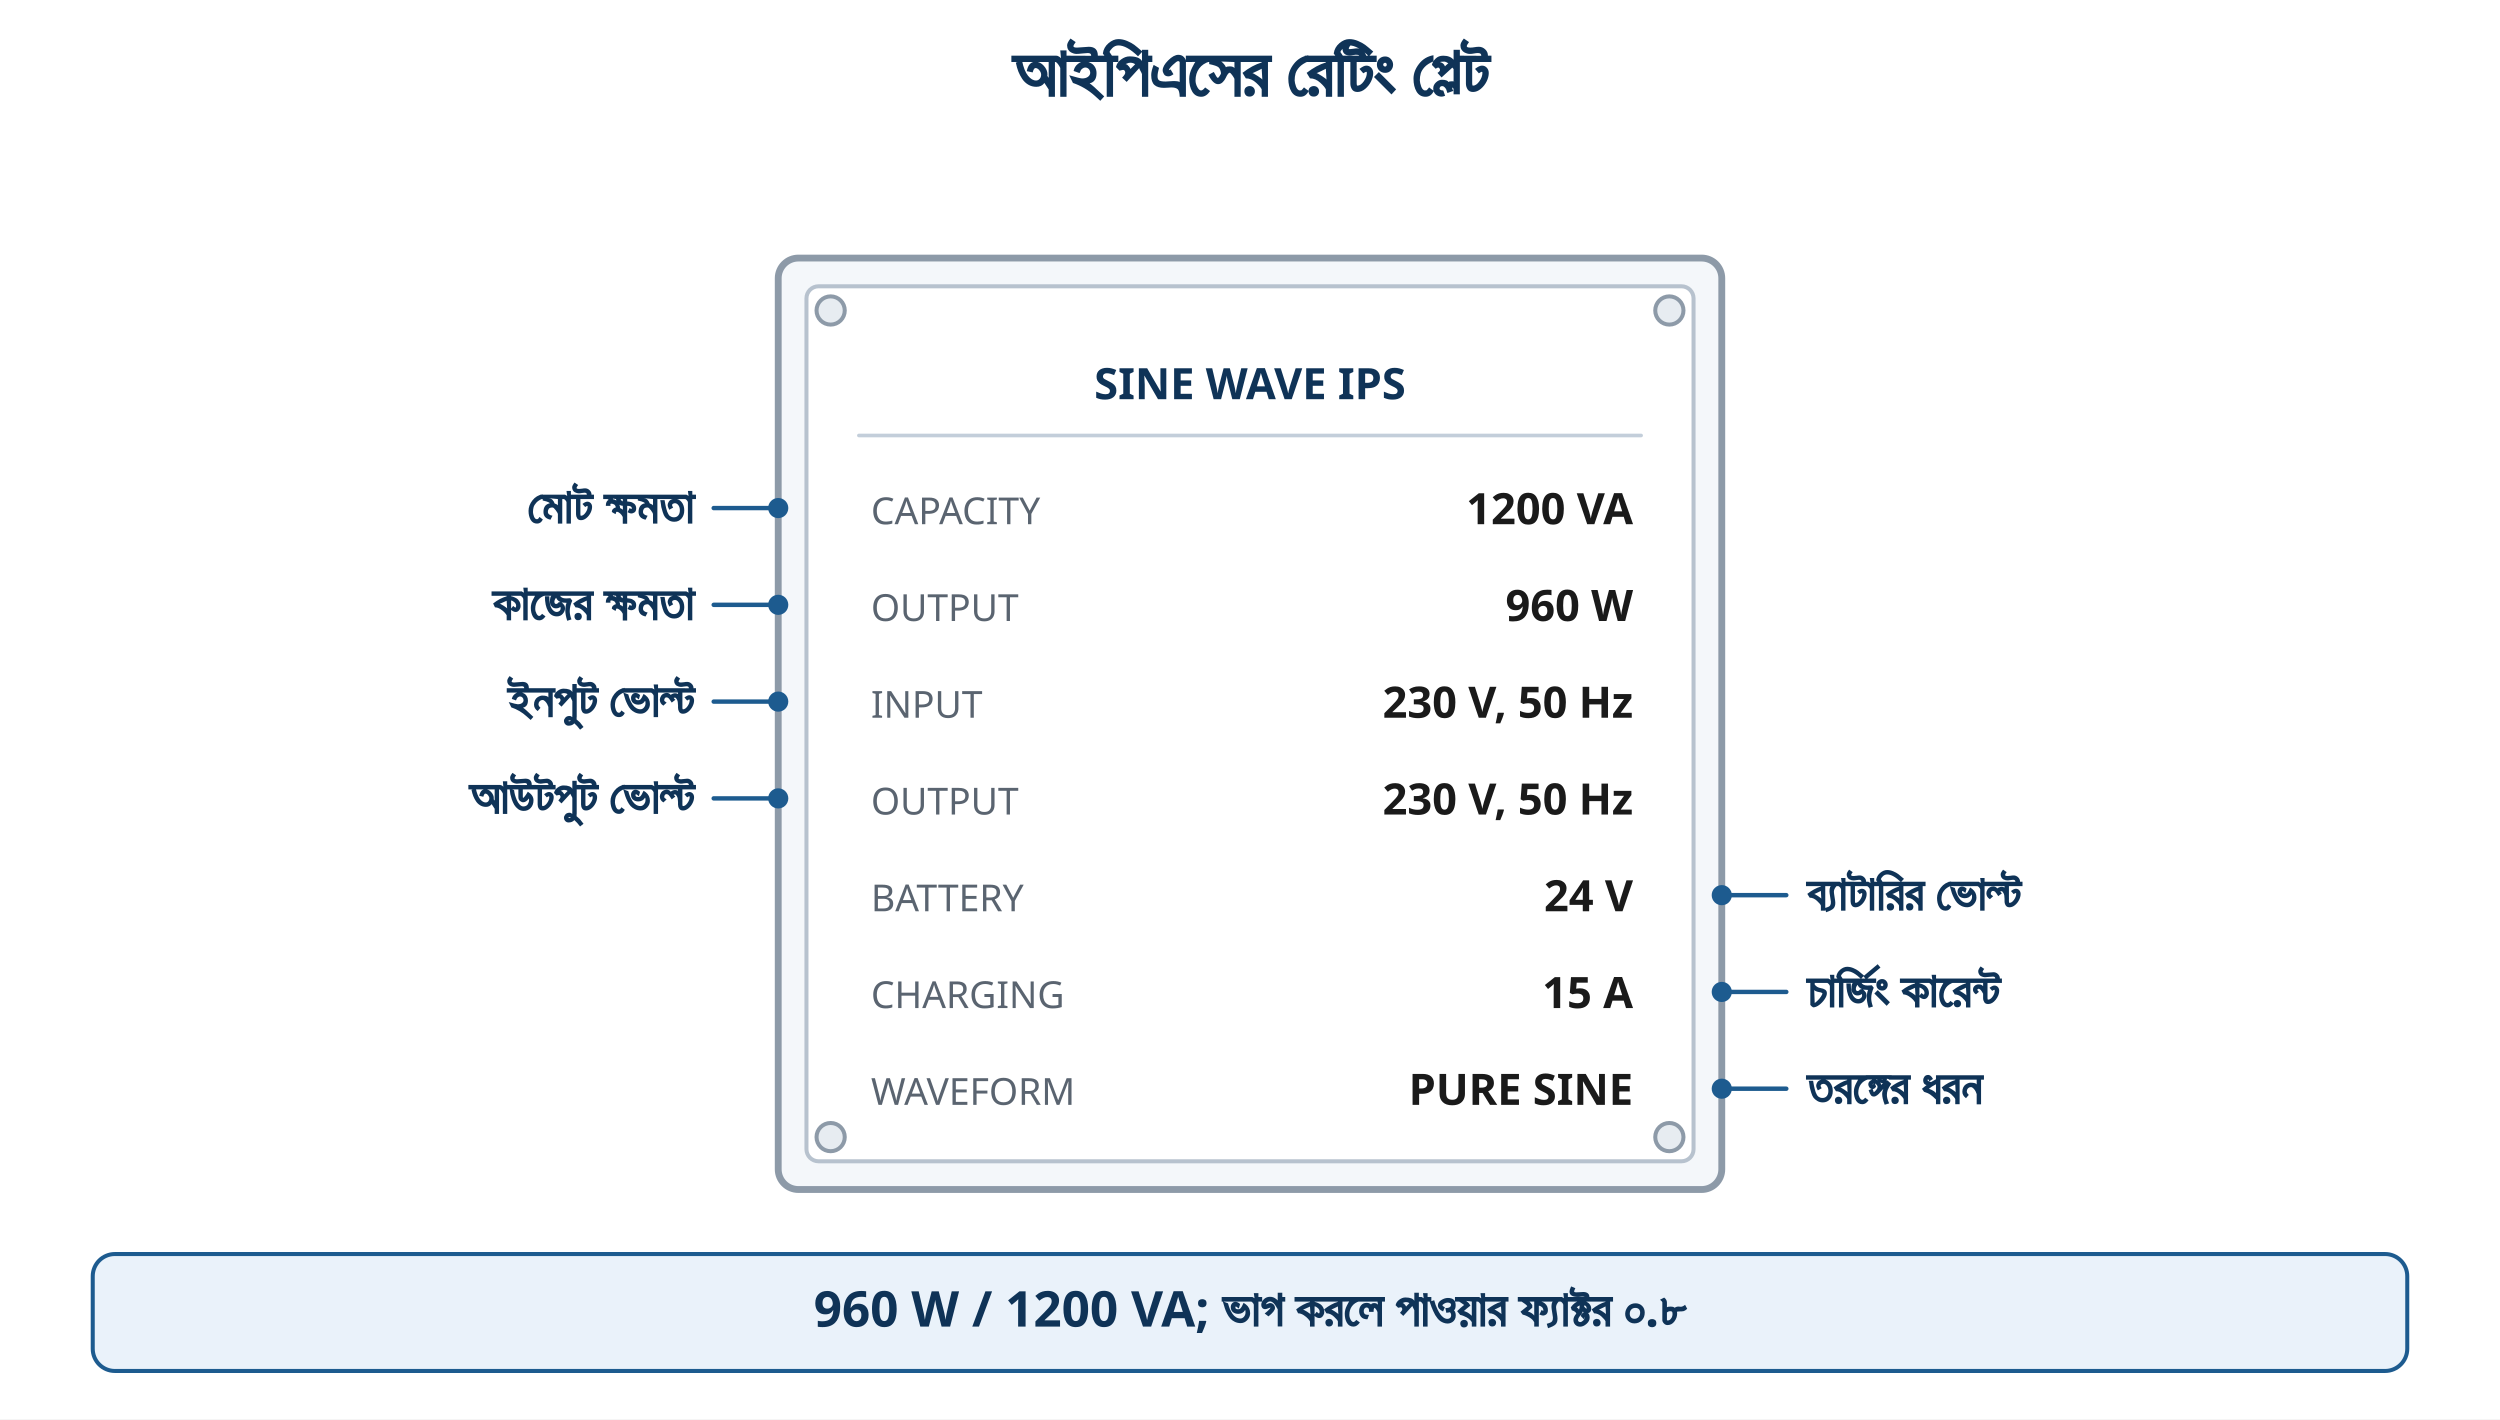
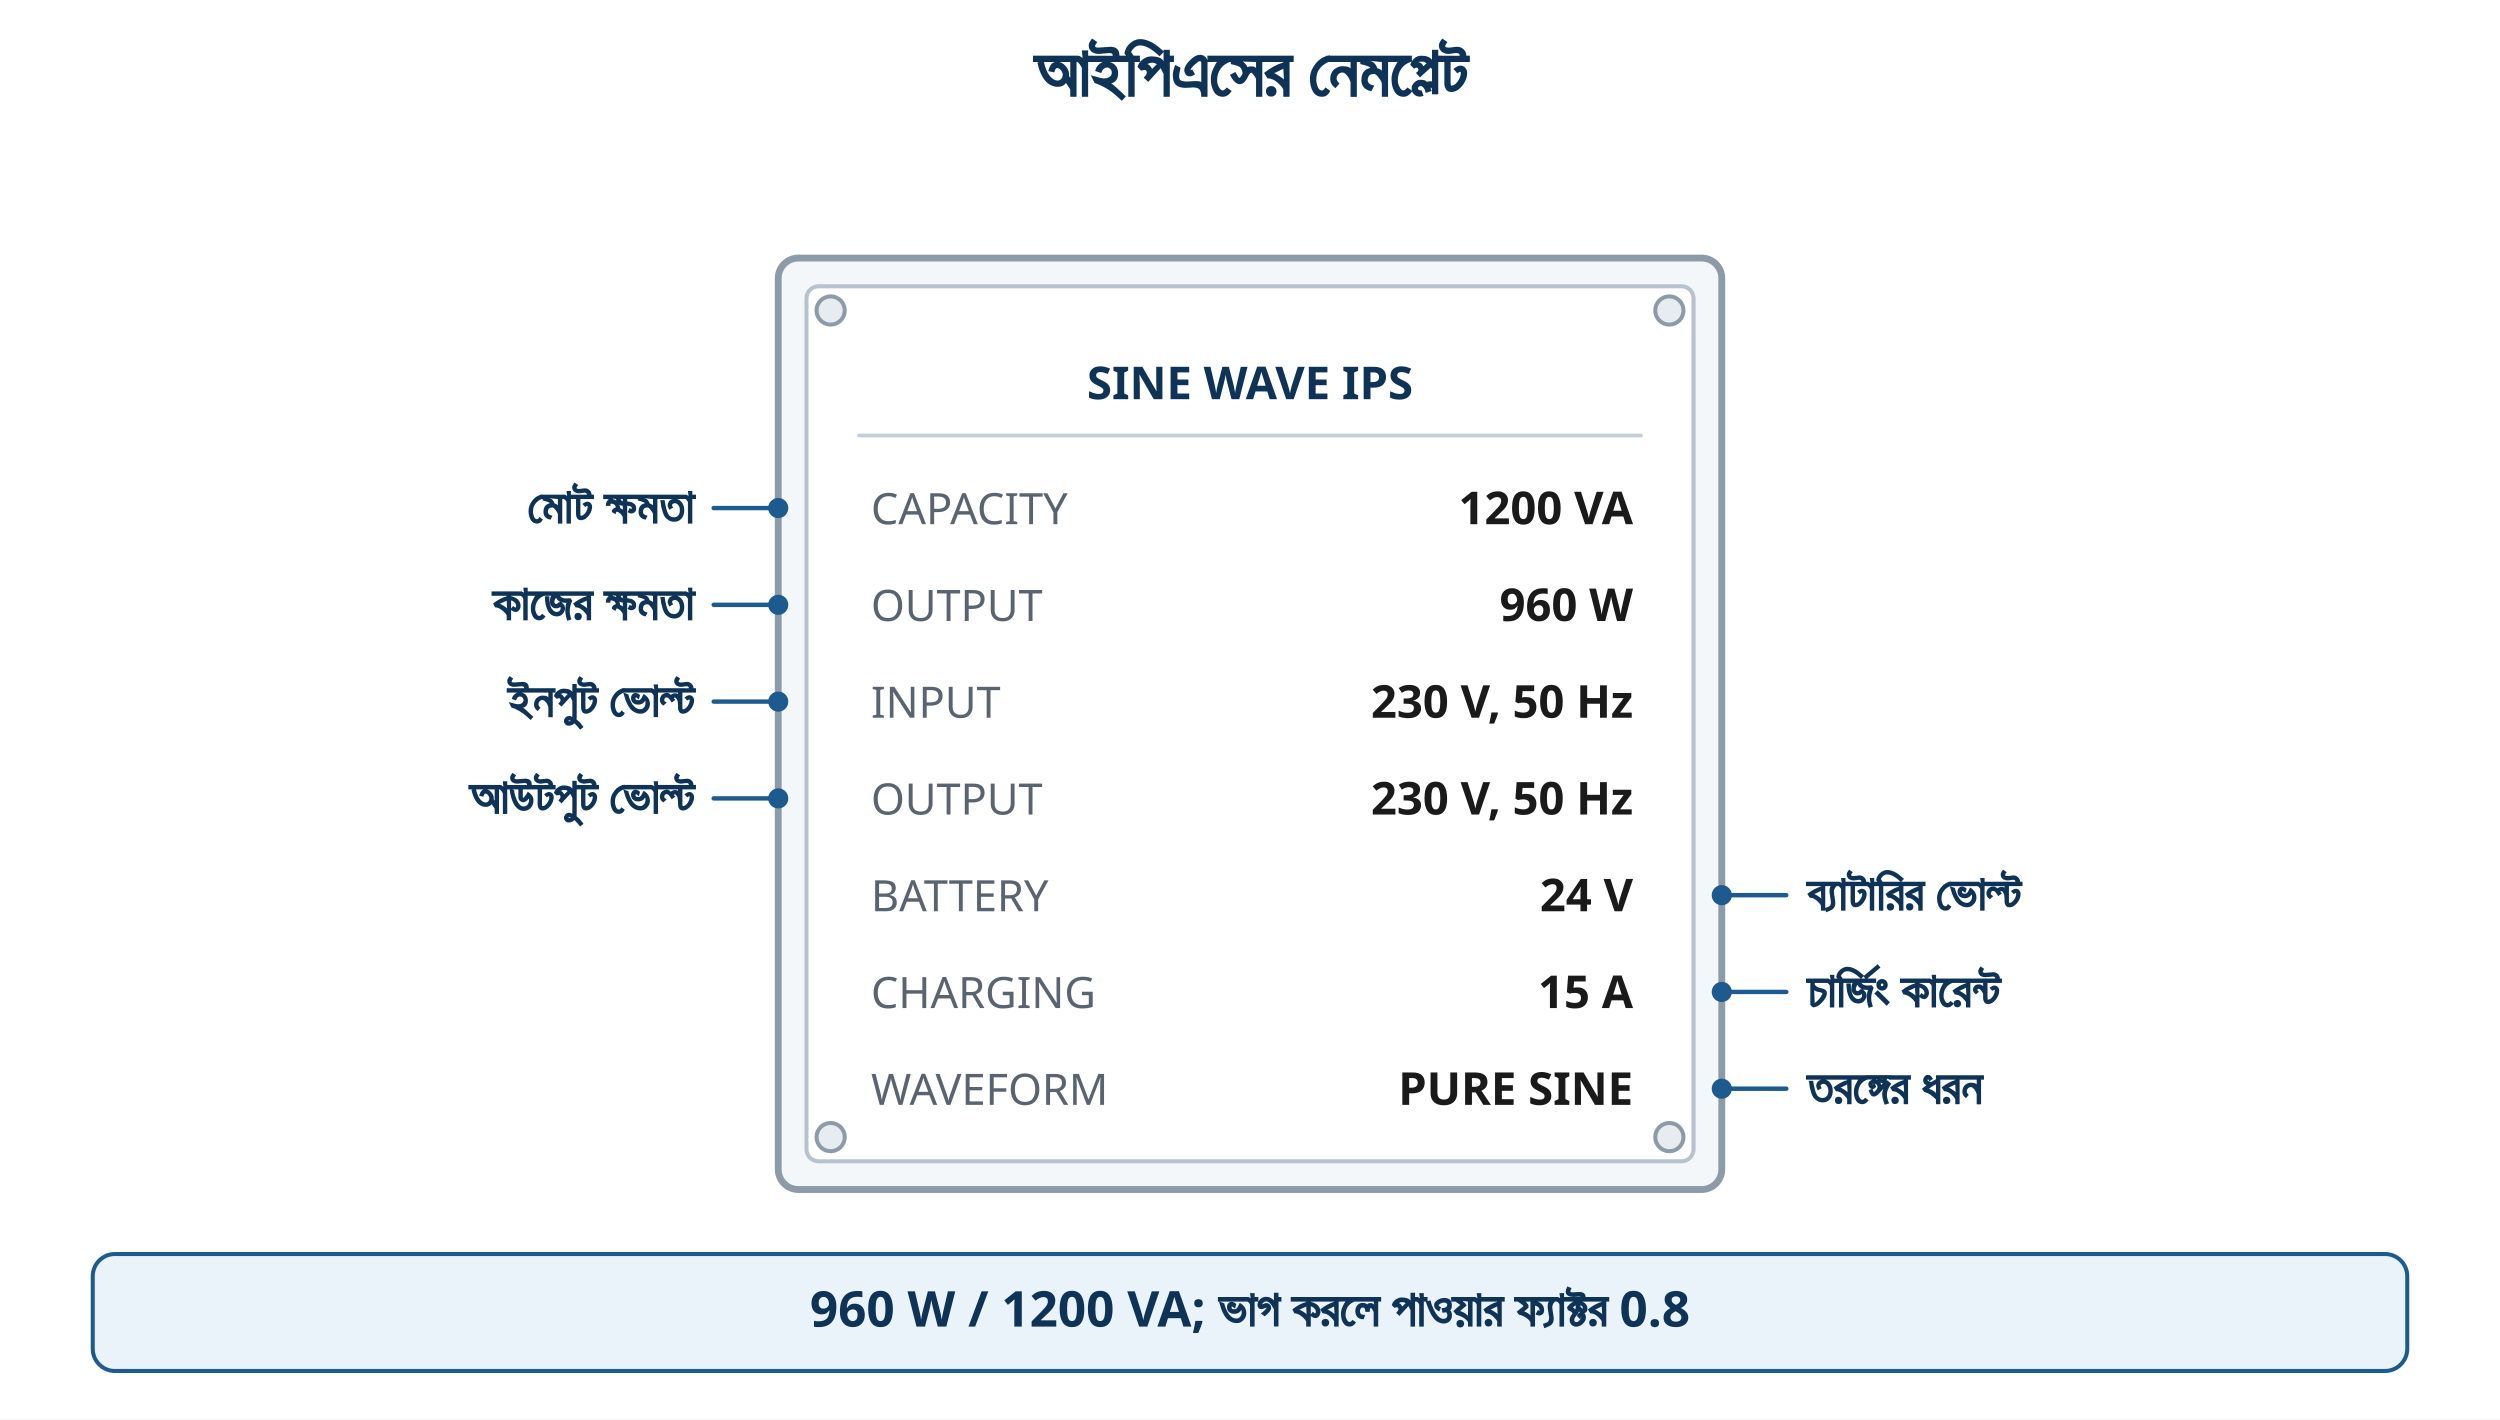
<svg xmlns="http://www.w3.org/2000/svg" width="1240" height="704" viewBox="0 0 1240 704">
  <rect width="1240" height="704" fill="#FFFFFF" />
-   <text x="620.0" y="48.0" font-family="Kalpurush" font-size="34" font-weight="700" fill="#0F3357" text-anchor="middle">আইপিএসের রেটিং প্লেট</text>
+   <text x="620.0" y="48.0" font-family="Kalpurush" font-size="34" font-weight="700" fill="#0F3357" text-anchor="middle">আইপিএসের নেমপ্লেট</text>
  <rect x="386.0" y="128.0" width="468.0" height="462.0" rx="10" fill="#F4F7FA" stroke="#8D9AA8" stroke-width="3.4" />
  <rect x="400.0" y="142.0" width="440.0" height="434.0" rx="6" fill="#FFFFFF" stroke="#B7C2CE" stroke-width="2" />
  <circle cx="412.0" cy="154.0" r="7.0" fill="#E7ECF1" stroke="#8D9AA8" stroke-width="2" />
  <circle cx="828.0" cy="154.0" r="7.0" fill="#E7ECF1" stroke="#8D9AA8" stroke-width="2" />
  <circle cx="412.0" cy="564.0" r="7.0" fill="#E7ECF1" stroke="#8D9AA8" stroke-width="2" />
  <circle cx="828.0" cy="564.0" r="7.0" fill="#E7ECF1" stroke="#8D9AA8" stroke-width="2" />
-   <text x="620.0" y="198.0" font-family="Kalpurush" font-size="21.5" font-weight="700" fill="#0F3357" text-anchor="middle">SINE WAVE IPS</text>
+   <text x="620.0" y="198.0" font-family="Kalpurush" font-size="22.5" font-weight="700" fill="#0F3357" text-anchor="middle">SINE WAVE IPS</text>
  <line x1="426.0" y1="216.0" x2="814.0" y2="216.0" stroke="#C3CEDA" stroke-width="1.8" stroke-linecap="round" />
-   <text x="432.0" y="260.0" font-family="Kalpurush" font-size="18.5" font-weight="400" fill="#5A6470" text-anchor="start">CAPACITY</text>
-   <text x="810.0" y="260.0" font-family="Kalpurush" font-size="21.5" font-weight="700" fill="#1A1A1A" text-anchor="end">1200 VA</text>
-   <text x="432.0" y="308.0" font-family="Kalpurush" font-size="18.5" font-weight="400" fill="#5A6470" text-anchor="start">OUTPUT</text>
-   <text x="810.0" y="308.0" font-family="Kalpurush" font-size="21.5" font-weight="700" fill="#1A1A1A" text-anchor="end">960 W</text>
-   <text x="432.0" y="356.0" font-family="Kalpurush" font-size="18.5" font-weight="400" fill="#5A6470" text-anchor="start">INPUT</text>
-   <text x="810.0" y="356.0" font-family="Kalpurush" font-size="21.5" font-weight="700" fill="#1A1A1A" text-anchor="end">230 V, 50 Hz</text>
-   <text x="432.0" y="404.0" font-family="Kalpurush" font-size="18.5" font-weight="400" fill="#5A6470" text-anchor="start">OUTPUT</text>
-   <text x="810.0" y="404.0" font-family="Kalpurush" font-size="21.5" font-weight="700" fill="#1A1A1A" text-anchor="end">230 V, 50 Hz</text>
-   <text x="432.0" y="452.0" font-family="Kalpurush" font-size="18.5" font-weight="400" fill="#5A6470" text-anchor="start">BATTERY</text>
-   <text x="810.0" y="452.0" font-family="Kalpurush" font-size="21.5" font-weight="700" fill="#1A1A1A" text-anchor="end">24 V</text>
-   <text x="432.0" y="500.0" font-family="Kalpurush" font-size="18.5" font-weight="400" fill="#5A6470" text-anchor="start">CHARGING</text>
-   <text x="810.0" y="500.0" font-family="Kalpurush" font-size="21.5" font-weight="700" fill="#1A1A1A" text-anchor="end">15 A</text>
-   <text x="432.0" y="548.0" font-family="Kalpurush" font-size="18.5" font-weight="400" fill="#5A6470" text-anchor="start">WAVEFORM</text>
-   <text x="810.0" y="548.0" font-family="Kalpurush" font-size="21.5" font-weight="700" fill="#1A1A1A" text-anchor="end">PURE SINE</text>
+   <text x="432.0" y="260.0" font-family="Kalpurush" font-size="21.5" font-weight="400" fill="#5A6470" text-anchor="start">CAPACITY</text>
+   <text x="810.0" y="260.0" font-family="Kalpurush" font-size="22.5" font-weight="700" fill="#1A1A1A" text-anchor="end">1200 VA</text>
+   <text x="432.0" y="308.0" font-family="Kalpurush" font-size="21.5" font-weight="400" fill="#5A6470" text-anchor="start">OUTPUT</text>
+   <text x="810.0" y="308.0" font-family="Kalpurush" font-size="22.5" font-weight="700" fill="#1A1A1A" text-anchor="end">960 W</text>
+   <text x="432.0" y="356.0" font-family="Kalpurush" font-size="21.5" font-weight="400" fill="#5A6470" text-anchor="start">INPUT</text>
+   <text x="810.0" y="356.0" font-family="Kalpurush" font-size="22.5" font-weight="700" fill="#1A1A1A" text-anchor="end">230 V, 50 Hz</text>
+   <text x="432.0" y="404.0" font-family="Kalpurush" font-size="21.5" font-weight="400" fill="#5A6470" text-anchor="start">OUTPUT</text>
+   <text x="810.0" y="404.0" font-family="Kalpurush" font-size="22.5" font-weight="700" fill="#1A1A1A" text-anchor="end">230 V, 50 Hz</text>
+   <text x="432.0" y="452.0" font-family="Kalpurush" font-size="21.5" font-weight="400" fill="#5A6470" text-anchor="start">BATTERY</text>
+   <text x="810.0" y="452.0" font-family="Kalpurush" font-size="22.5" font-weight="700" fill="#1A1A1A" text-anchor="end">24 V</text>
+   <text x="432.0" y="500.0" font-family="Kalpurush" font-size="21.5" font-weight="400" fill="#5A6470" text-anchor="start">CHARGING</text>
+   <text x="810.0" y="500.0" font-family="Kalpurush" font-size="22.5" font-weight="700" fill="#1A1A1A" text-anchor="end">15 A</text>
+   <text x="432.0" y="548.0" font-family="Kalpurush" font-size="21.5" font-weight="400" fill="#5A6470" text-anchor="start">WAVEFORM</text>
+   <text x="810.0" y="548.0" font-family="Kalpurush" font-size="22.5" font-weight="700" fill="#1A1A1A" text-anchor="end">PURE SINE</text>
  <text x="344.0" y="259.7" font-family="Kalpurush" font-size="24" font-weight="700" fill="#0F3357" text-anchor="end">মোট ক্ষমতা</text>
  <path d="M 354.0 252 L 386 252" fill="none" stroke="#1D5B8F" stroke-width="2.2" stroke-linecap="round" stroke-linejoin="round" />
  <circle cx="386.0" cy="252.0" r="5.0" fill="#1D5B8F" stroke="none" stroke-width="2" />
  <text x="344.0" y="307.7" font-family="Kalpurush" font-size="24" font-weight="700" fill="#0F3357" text-anchor="end">কাজের ক্ষমতা</text>
  <path d="M 354.0 300 L 386 300" fill="none" stroke="#1D5B8F" stroke-width="2.2" stroke-linecap="round" stroke-linejoin="round" />
  <circle cx="386.0" cy="300.0" r="5.0" fill="#1D5B8F" stroke="none" stroke-width="2" />
  <text x="344.0" y="355.7" font-family="Kalpurush" font-size="24" font-weight="700" fill="#0F3357" text-anchor="end">ইনপুট ভোল্ট</text>
  <path d="M 354.0 348 L 386 348" fill="none" stroke="#1D5B8F" stroke-width="2.2" stroke-linecap="round" stroke-linejoin="round" />
  <circle cx="386.0" cy="348.0" r="5.0" fill="#1D5B8F" stroke="none" stroke-width="2" />
  <text x="344.0" y="403.7" font-family="Kalpurush" font-size="24" font-weight="700" fill="#0F3357" text-anchor="end">আউটপুট ভোল্ট</text>
  <path d="M 354.0 396 L 386 396" fill="none" stroke="#1D5B8F" stroke-width="2.2" stroke-linecap="round" stroke-linejoin="round" />
  <circle cx="386.0" cy="396.0" r="5.0" fill="#1D5B8F" stroke="none" stroke-width="2" />
  <text x="896.0" y="451.7" font-family="Kalpurush" font-size="24" font-weight="700" fill="#0F3357" text-anchor="start">ব্যাটারির ভোল্ট</text>
  <path d="M 886 444 L 854 444" fill="none" stroke="#1D5B8F" stroke-width="2.2" stroke-linecap="round" stroke-linejoin="round" />
  <circle cx="854.0" cy="444.0" r="5.0" fill="#1D5B8F" stroke="none" stroke-width="2" />
  <text x="896.0" y="499.7" font-family="Kalpurush" font-size="24" font-weight="700" fill="#0F3357" text-anchor="start">চার্জিং কারেন্ট</text>
  <path d="M 886 492 L 854 492" fill="none" stroke="#1D5B8F" stroke-width="2.2" stroke-linecap="round" stroke-linejoin="round" />
  <circle cx="854.0" cy="492.0" r="5.0" fill="#1D5B8F" stroke="none" stroke-width="2" />
  <text x="896.0" y="547.7" font-family="Kalpurush" font-size="24" font-weight="700" fill="#0F3357" text-anchor="start">তরঙ্গের ধরন</text>
  <path d="M 886 540 L 854 540" fill="none" stroke="#1D5B8F" stroke-width="2.2" stroke-linecap="round" stroke-linejoin="round" />
  <circle cx="854.0" cy="540.0" r="5.0" fill="#1D5B8F" stroke="none" stroke-width="2" />
  <rect x="46.0" y="622.0" width="1148.0" height="58.0" rx="11" fill="#EAF2FA" stroke="#1D5B8F" stroke-width="2" />
-   <text x="620.0" y="658.0" font-family="Kalpurush" font-size="24.5" font-weight="700" fill="#0F3357" text-anchor="middle">960 W / 1200 VA; ভাগ করলে পাওয়ার ফ্যাক্টর ০.৮</text>
+   <text x="620.0" y="658.0" font-family="Kalpurush" font-size="24.5" font-weight="700" fill="#0F3357" text-anchor="middle">960 W / 1200 VA; ভাগ করলে পাওয়ার ফ্যাক্টর 0.8</text>
</svg>
